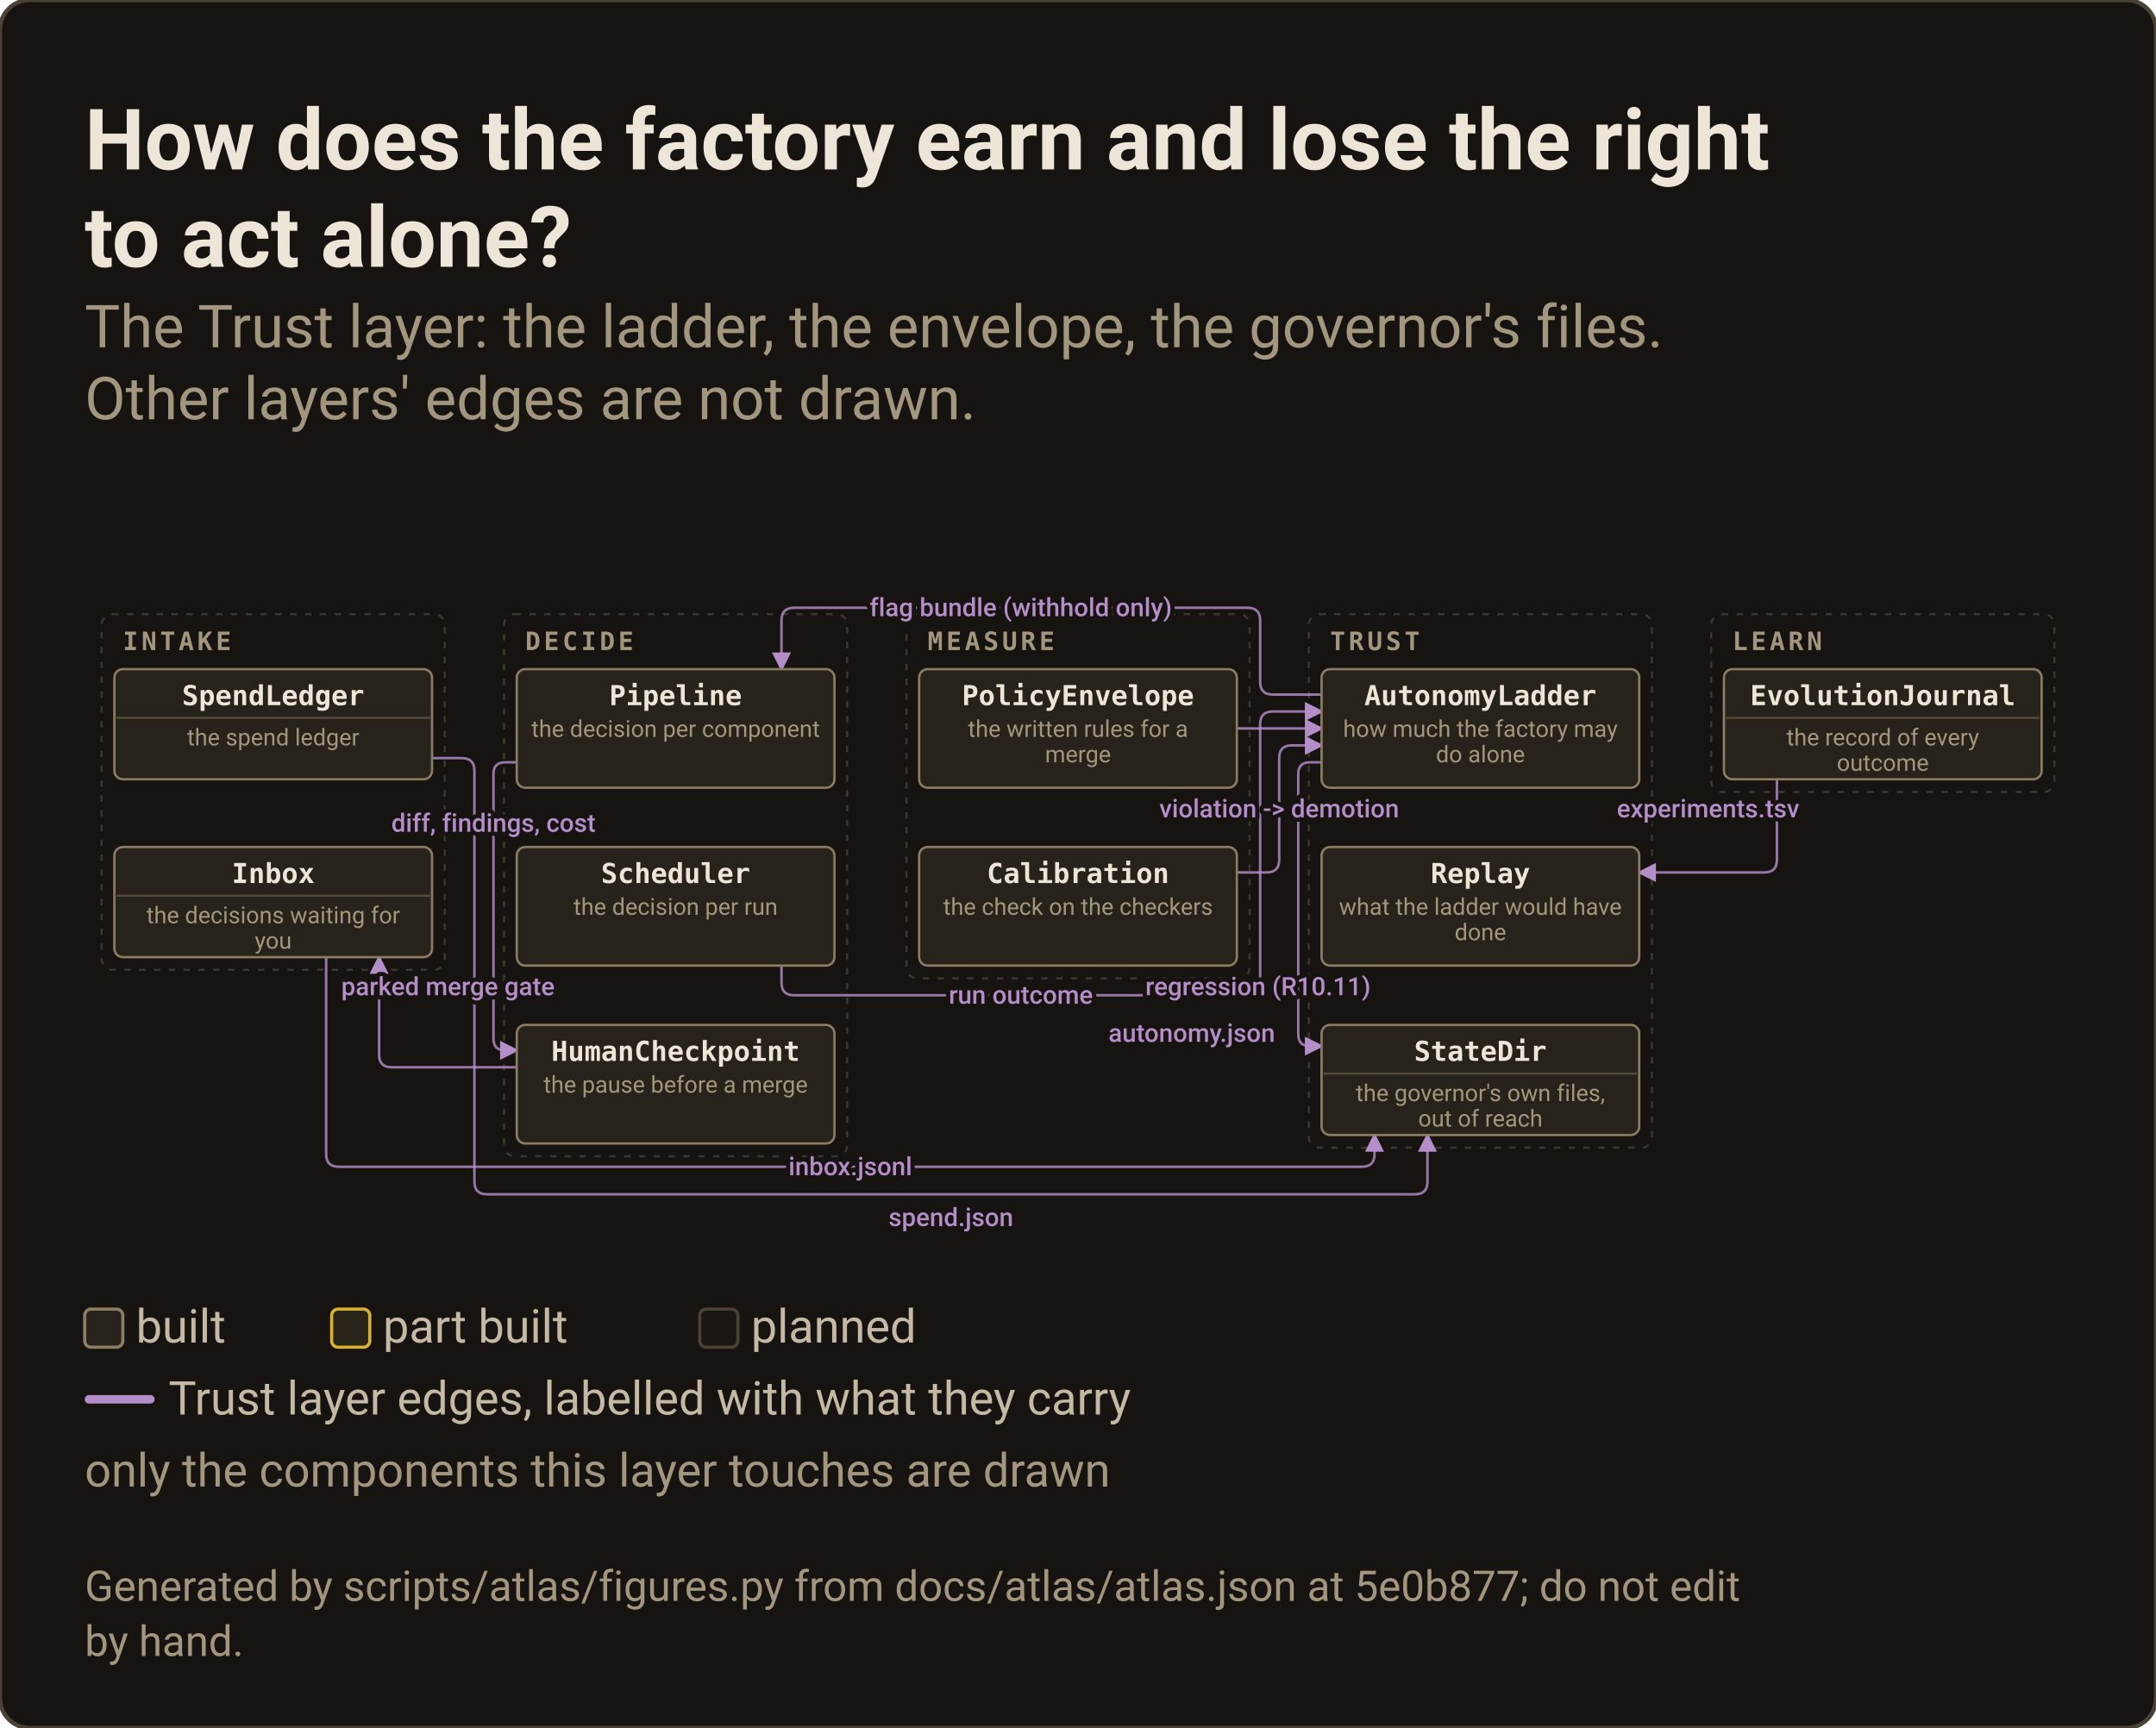
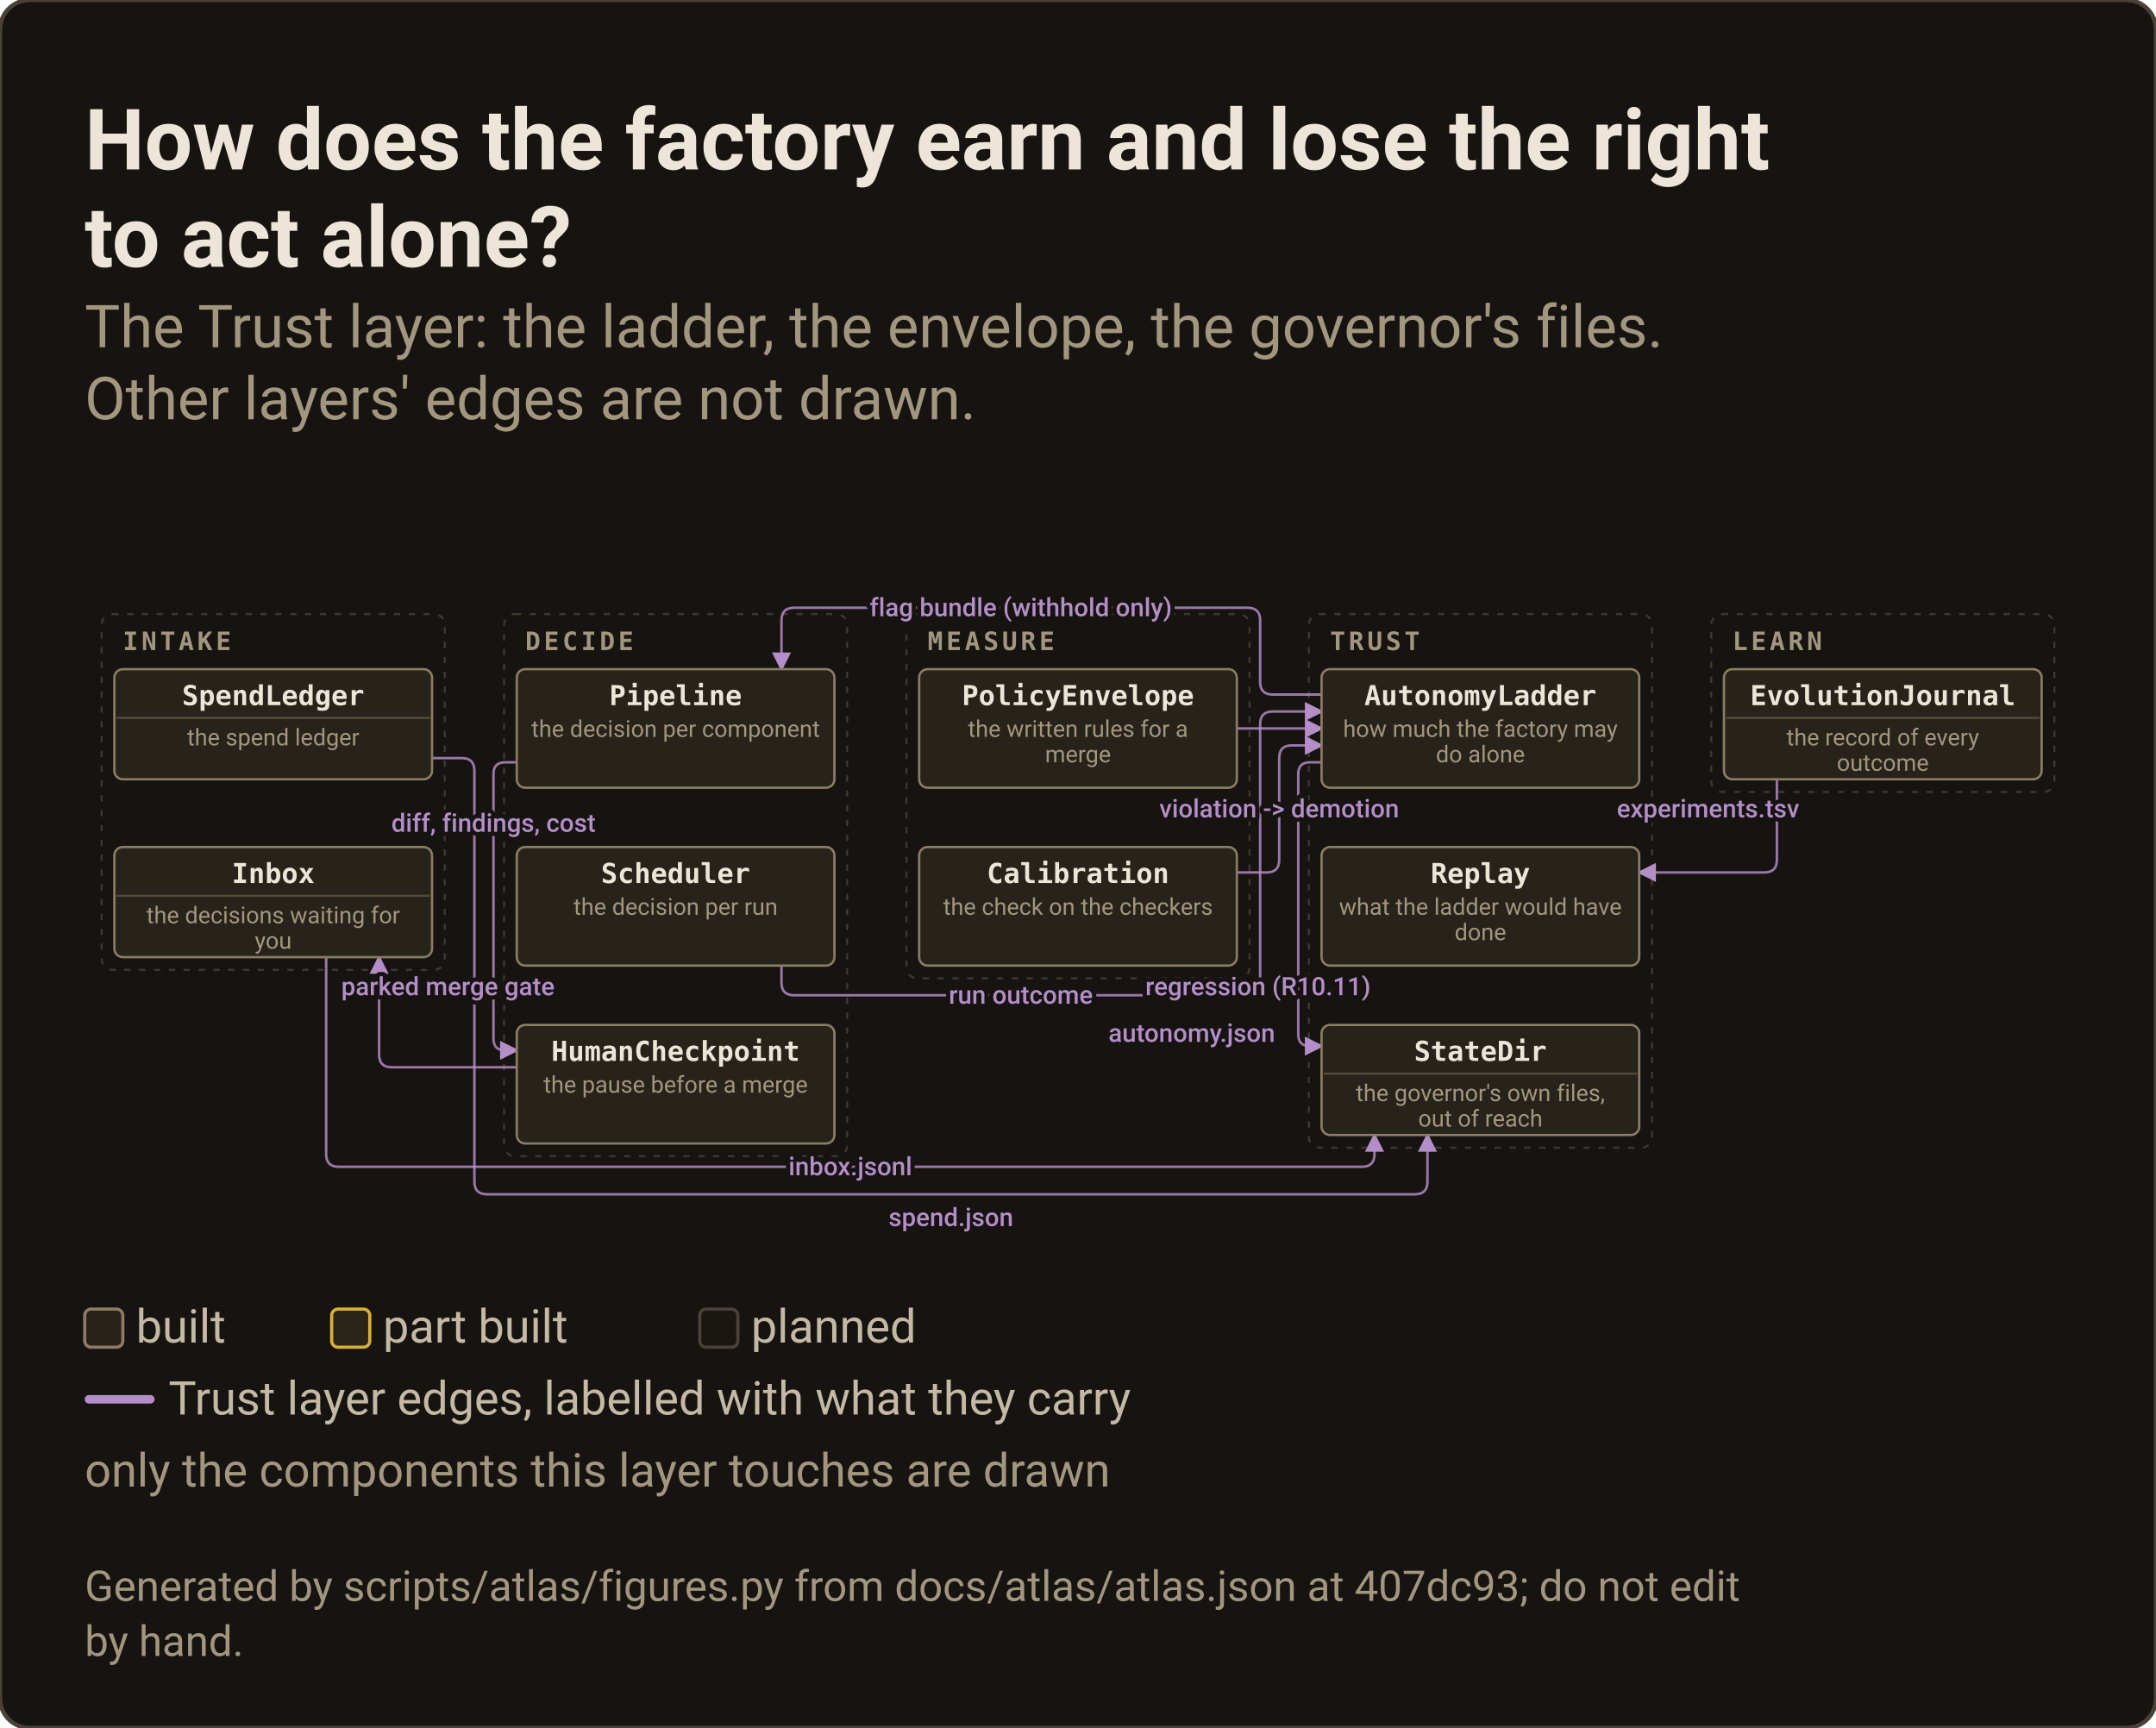
<svg xmlns="http://www.w3.org/2000/svg" width="1018" height="816" viewBox="0 0 1018 816" role="img" aria-label="Trust layer of the kstrl system map">
  <rect x="0" y="0" width="1018" height="816" rx="14" fill="#161310" stroke="#4A4237" stroke-width="2" />
  <text x="40.0" y="80.0" class="c0">How does the factory earn and lose the right</text>
  <text x="40.0" y="126.0" class="c0">to act alone?</text>
  <text x="40.0" y="164.0" class="c1">The Trust layer: the ladder, the envelope, the governor's files.</text>
  <text x="40.0" y="198.0" class="c1">Other layers' edges are not drawn.</text>
  <svg id="map" x="40.0" y="216.0" width="938" height="380" viewBox="0 0 938 380" overflow="visible">
    <defs>
      <marker id="map-m-work" viewBox="0 0 8 8" refX="7" refY="4" markerUnits="userSpaceOnUse" markerWidth="9" markerHeight="9" orient="auto-start-reverse">
        <path d="M0,0 L8,4 L0,8 z" fill="#D9CDB2" />
      </marker>
      <marker id="map-m-measure" viewBox="0 0 8 8" refX="7" refY="4" markerUnits="userSpaceOnUse" markerWidth="9" markerHeight="9" orient="auto-start-reverse">
        <path d="M0,0 L8,4 L0,8 z" fill="#82A7BA" />
      </marker>
      <marker id="map-m-feedback" viewBox="0 0 8 8" refX="7" refY="4" markerUnits="userSpaceOnUse" markerWidth="9" markerHeight="9" orient="auto-start-reverse">
        <path d="M0,0 L8,4 L0,8 z" fill="#E39A86" />
      </marker>
      <marker id="map-m-operator" viewBox="0 0 8 8" refX="7" refY="4" markerUnits="userSpaceOnUse" markerWidth="9" markerHeight="9" orient="auto-start-reverse">
        <path d="M0,0 L8,4 L0,8 z" fill="#DD9BBD" />
      </marker>
      <marker id="map-m-trust" viewBox="0 0 8 8" refX="7" refY="4" markerUnits="userSpaceOnUse" markerWidth="9" markerHeight="9" orient="auto-start-reverse">
        <path d="M0,0 L8,4 L0,8 z" fill="#B48EC9" />
      </marker>
      <marker id="map-m-learn" viewBox="0 0 8 8" refX="7" refY="4" markerUnits="userSpaceOnUse" markerWidth="9" markerHeight="9" orient="auto-start-reverse">
        <path d="M0,0 L8,4 L0,8 z" fill="#86C9A9" />
      </marker>
      <marker id="map-m-record" viewBox="0 0 8 8" refX="7" refY="4" markerUnits="userSpaceOnUse" markerWidth="9" markerHeight="9" orient="auto-start-reverse">
        <path d="M0,0 L8,4 L0,8 z" fill="#B7C27C" />
      </marker>
      <marker id="map-m-change" viewBox="0 0 8 8" refX="7" refY="4" markerUnits="userSpaceOnUse" markerWidth="9" markerHeight="9" orient="auto-start-reverse">
        <path d="M0,0 L8,4 L0,8 z" fill="#E26D5A" />
      </marker>
      <marker id="map-m-reach" viewBox="0 0 8 8" refX="7" refY="4" markerUnits="userSpaceOnUse" markerWidth="9" markerHeight="9" orient="auto-start-reverse">
        <path d="M0,0 L8,4 L0,8 z" fill="#E5A84F" />
      </marker>
    </defs>
    <style>#map .node.quiet{opacity:.42}#map .node.planned{opacity:.5}#map .node.planned.quiet{opacity:.3}#map .node.meas .node__box{stroke:#82A7BA;stroke-width:2.2}#map .node.acts .node__box{stroke:#E5A84F;stroke-width:2.4}#map .node__ring{display:none;fill:none;stroke:#82A7BA;stroke-width:1.6}#map .node.meas .node__ring{display:inline}#map .flow.planned{opacity:.35}#map .flowlbl.planned{opacity:.5}#map .flow.off,#map .flowlbl.off{display:none}#map .flow.hot{opacity:1;stroke-opacity:1;stroke-width:2.6}#map .flowlbl.hot{opacity:1}</style>
    <rect x="8.0" y="74.0" width="162.0" height="168.0" rx="5" fill="none" stroke="#A2967F" stroke-opacity=".28" stroke-width="1" stroke-dasharray="3 4" />
    <text x="18.0" y="91.0" class="t1">INTAKE</text>
    <rect x="198.0" y="74.0" width="162.0" height="256.0" rx="5" fill="none" stroke="#A2967F" stroke-opacity=".28" stroke-width="1" stroke-dasharray="3 4" />
    <text x="208.0" y="91.0" class="t1">DECIDE</text>
    <rect x="388.0" y="74.0" width="162.0" height="172.0" rx="5" fill="none" stroke="#A2967F" stroke-opacity=".28" stroke-width="1" stroke-dasharray="3 4" />
    <text x="398.0" y="91.0" class="t1">MEASURE</text>
    <rect x="578.0" y="74.0" width="162.0" height="252.0" rx="5" fill="none" stroke="#A2967F" stroke-opacity=".28" stroke-width="1" stroke-dasharray="3 4" />
    <text x="588.0" y="91.0" class="t1">TRUST</text>
    <rect x="768.0" y="74.0" width="162.0" height="84.0" rx="5" fill="none" stroke="#A2967F" stroke-opacity=".28" stroke-width="1" stroke-dasharray="3 4" />
    <text x="778.0" y="91.0" class="t1">LEARN</text>
    <g data-layer="flow">
      <path id="map-f44" class="flow trust" data-edge="44" data-from="Pipeline" data-to="HumanCheckpoint" data-art="diff, findings, cost" data-kind="trust" data-layer="trust" d="M 204.0 144.0 L 198.5 144.0 Q 193.0 144.0 193.0 149.5 L 193.0 274.5 Q 193.0 280.0 198.5 280.0 L 204.0 280.0" fill="none" stroke="#B48EC9" stroke-opacity="0.82" stroke-width="1.2" stroke-linecap="round" marker-end="url(#map-m-trust)" />
      <path id="map-f46" class="flow trust" data-edge="46" data-from="HumanCheckpoint" data-to="Inbox" data-art="parked merge gate" data-kind="trust" data-layer="trust" d="M 204.0 288.0 L 145.0 288.0 Q 139.0 288.0 139.0 282.0 L 139.0 236.0" fill="none" stroke="#B48EC9" stroke-opacity="0.82" stroke-width="1.2" stroke-linecap="round" marker-end="url(#map-m-trust)" />
      <path id="map-f48" class="flow trust" data-edge="48" data-from="Scheduler" data-to="AutonomyLadder" data-art="run outcome" data-kind="trust" data-layer="trust" d="M 329.0 240.0 L 329.0 248.0 Q 329.0 254.0 335.0 254.0 L 549.0 254.0 Q 555.0 254.0 555.0 248.0 L 555.0 126.0 Q 555.0 120.0 561.0 120.0 L 584.0 120.0" fill="none" stroke="#B48EC9" stroke-opacity="0.82" stroke-width="1.2" stroke-linecap="round" marker-end="url(#map-m-trust)" />
      <path id="map-f49" class="flow trust" data-edge="49" data-from="AutonomyLadder" data-to="Pipeline" data-art="flag bundle (withhold only)" data-kind="trust" data-layer="trust" d="M 584.0 112.0 L 561.0 112.0 Q 555.0 112.0 555.0 106.0 L 555.0 77.0 Q 555.0 71.0 549.0 71.0 L 335.0 71.0 Q 329.0 71.0 329.0 77.0 L 329.0 100.0" fill="none" stroke="#B48EC9" stroke-opacity="0.82" stroke-width="1.2" stroke-linecap="round" marker-end="url(#map-m-trust)" />
      <path id="map-f50" class="flow trust" data-edge="50" data-from="PolicyEnvelope" data-to="AutonomyLadder" data-art="violation -&gt; demotion" data-kind="trust" data-layer="trust" d="M 544.0 128.0 L 584.0 128.0" fill="none" stroke="#B48EC9" stroke-opacity="0.82" stroke-width="1.2" stroke-linecap="round" marker-end="url(#map-m-trust)" />
      <path id="map-f51" class="flow trust" data-edge="51" data-from="Calibration" data-to="AutonomyLadder" data-art="regression (R10.11)" data-kind="trust" data-layer="trust" d="M 544.0 196.0 L 558.0 196.0 Q 564.0 196.0 564.0 190.0 L 564.0 142.0 Q 564.0 136.0 570.0 136.0 L 584.0 136.0" fill="none" stroke="#B48EC9" stroke-opacity="0.82" stroke-width="1.2" stroke-linecap="round" marker-end="url(#map-m-trust)" />
      <path id="map-f52" class="flow trust" data-edge="52" data-from="AutonomyLadder" data-to="StateDir" data-art="autonomy.json" data-kind="trust" data-layer="trust" d="M 584.0 144.0 L 578.5 144.0 Q 573.0 144.0 573.0 149.5 L 573.0 272.5 Q 573.0 278.0 578.5 278.0 L 584.0 278.0" fill="none" stroke="#B48EC9" stroke-opacity="0.82" stroke-width="1.2" stroke-linecap="round" marker-end="url(#map-m-trust)" />
      <path id="map-f53" class="flow trust" data-edge="53" data-from="SpendLedger" data-to="StateDir" data-art="spend.json" data-kind="trust" data-layer="trust" d="M 164.0 142.0 L 178.0 142.0 Q 184.0 142.0 184.0 148.0 L 184.0 342.0 Q 184.0 348.0 190.0 348.0 L 628.0 348.0 Q 634.0 348.0 634.0 342.0 L 634.0 320.0" fill="none" stroke="#B48EC9" stroke-opacity="0.82" stroke-width="1.2" stroke-linecap="round" marker-end="url(#map-m-trust)" />
      <path id="map-f54" class="flow trust" data-edge="54" data-from="Inbox" data-to="StateDir" data-art="inbox.jsonl" data-kind="trust" data-layer="trust" d="M 114.0 236.0 L 114.0 329.0 Q 114.0 335.0 120.0 335.0 L 603.0 335.0 Q 609.0 335.0 609.0 329.0 L 609.0 320.0" fill="none" stroke="#B48EC9" stroke-opacity="0.82" stroke-width="1.2" stroke-linecap="round" marker-end="url(#map-m-trust)" />
      <path id="map-f57" class="flow trust" data-edge="57" data-from="EvolutionJournal" data-to="Replay" data-art="experiments.tsv" data-kind="trust" data-layer="trust" d="M 799.0 152.0 L 799.0 190.0 Q 799.0 196.0 793.0 196.0 L 734.0 196.0" fill="none" stroke="#B48EC9" stroke-opacity="0.82" stroke-width="1.2" stroke-linecap="round" marker-end="url(#map-m-trust)" />
    </g>
    <g class="node built" data-id="SpendLedger" data-kind="store" data-state="built" data-region="intake" role="button" tabindex="0" aria-label="SpendLedger, the spend ledger, built">
      <rect class="node__box" x="14.0" y="100.0" width="150.0" height="52.0" rx="4.0" fill="#27221A" stroke="#8A7D63" stroke-width="1.1" />
      <rect class="node__ring" x="17.0" y="103.0" width="144.0" height="46.0" rx="3.0" />
      <text x="89.0" y="117.0" class="t2">SpendLedger</text>
      <line x1="15.0" y1="123.0" x2="163.0" y2="123.0" stroke="#8A7D63" stroke-opacity=".45" stroke-width="1" />
      <g data-layer="job">
        <text x="89.0" y="136.0" class="t3">the spend ledger</text>
      </g>
    </g>
    <g class="node built" data-id="Inbox" data-kind="store" data-state="built" data-region="intake" role="button" tabindex="0" aria-label="Inbox, the decisions waiting for you, built">
      <rect class="node__box" x="14.0" y="184.0" width="150.0" height="52.0" rx="4.0" fill="#27221A" stroke="#8A7D63" stroke-width="1.1" />
      <rect class="node__ring" x="17.0" y="187.0" width="144.0" height="46.0" rx="3.0" />
      <text x="89.0" y="201.0" class="t2">Inbox</text>
      <line x1="15.0" y1="207.0" x2="163.0" y2="207.0" stroke="#8A7D63" stroke-opacity=".45" stroke-width="1" />
      <g data-layer="job">
        <text x="89.0" y="220.0" class="t3">the decisions waiting for</text>
        <text x="89.0" y="232.0" class="t3">you</text>
      </g>
    </g>
    <g class="node built" data-id="PolicyEnvelope" data-kind="component" data-state="built" data-region="measure" role="button" tabindex="0" aria-label="PolicyEnvelope, the written rules for a merge, built">
      <rect class="node__box" x="394.0" y="100.0" width="150.0" height="56.0" rx="4.0" fill="#27221A" stroke="#8A7D63" stroke-width="1.1" />
      <rect class="node__ring" x="397.0" y="103.0" width="144.0" height="50.0" rx="3.0" />
      <text x="469.0" y="117.0" class="t2">PolicyEnvelope</text>
      <g data-layer="job">
        <text x="469.0" y="132.0" class="t3">the written rules for a</text>
        <text x="469.0" y="144.0" class="t3">merge</text>
      </g>
    </g>
    <g class="node built" data-id="Calibration" data-kind="component" data-state="built" data-region="measure" role="button" tabindex="0" aria-label="Calibration, the check on the checkers, built">
      <rect class="node__box" x="394.0" y="184.0" width="150.0" height="56.0" rx="4.0" fill="#27221A" stroke="#8A7D63" stroke-width="1.1" />
      <rect class="node__ring" x="397.0" y="187.0" width="144.0" height="50.0" rx="3.0" />
      <text x="469.0" y="201.0" class="t2">Calibration</text>
      <g data-layer="job">
        <text x="469.0" y="216.0" class="t3">the check on the checkers</text>
      </g>
    </g>
    <g class="node built" data-id="Pipeline" data-kind="component" data-state="built" data-region="decide" role="button" tabindex="0" aria-label="Pipeline, the decision per component, built">
      <rect class="node__box" x="204.0" y="100.0" width="150.0" height="56.0" rx="4.0" fill="#27221A" stroke="#8A7D63" stroke-width="1.1" />
      <rect class="node__ring" x="207.0" y="103.0" width="144.0" height="50.0" rx="3.0" />
      <text x="279.0" y="117.0" class="t2">Pipeline</text>
      <g data-layer="job">
        <text x="279.0" y="132.0" class="t3">the decision per component</text>
      </g>
    </g>
    <g class="node built" data-id="Scheduler" data-kind="component" data-state="built" data-region="decide" role="button" tabindex="0" aria-label="Scheduler, the decision per run, built">
      <rect class="node__box" x="204.0" y="184.0" width="150.0" height="56.0" rx="4.0" fill="#27221A" stroke="#8A7D63" stroke-width="1.1" />
      <rect class="node__ring" x="207.0" y="187.0" width="144.0" height="50.0" rx="3.0" />
      <text x="279.0" y="201.0" class="t2">Scheduler</text>
      <g data-layer="job">
        <text x="279.0" y="216.0" class="t3">the decision per run</text>
      </g>
    </g>
    <g class="node built" data-id="HumanCheckpoint" data-kind="component" data-state="built" data-region="decide" role="button" tabindex="0" aria-label="HumanCheckpoint, the pause before a merge, built">
      <rect class="node__box" x="204.0" y="268.0" width="150.0" height="56.0" rx="4.0" fill="#27221A" stroke="#8A7D63" stroke-width="1.1" />
      <rect class="node__ring" x="207.0" y="271.0" width="144.0" height="50.0" rx="3.0" />
      <text x="279.0" y="285.0" class="t2">HumanCheckpoint</text>
      <g data-layer="job">
        <text x="279.0" y="300.0" class="t3">the pause before a merge</text>
      </g>
    </g>
    <g class="node built" data-id="AutonomyLadder" data-kind="component" data-state="built" data-region="trust" role="button" tabindex="0" aria-label="AutonomyLadder, how much the factory may do alone, built">
      <rect class="node__box" x="584.0" y="100.0" width="150.0" height="56.0" rx="4.0" fill="#27221A" stroke="#8A7D63" stroke-width="1.1" />
      <rect class="node__ring" x="587.0" y="103.0" width="144.0" height="50.0" rx="3.0" />
      <text x="659.0" y="117.0" class="t2">AutonomyLadder</text>
      <g data-layer="job">
        <text x="659.0" y="132.0" class="t3">how much the factory may</text>
        <text x="659.0" y="144.0" class="t3">do alone</text>
      </g>
    </g>
    <g class="node built" data-id="Replay" data-kind="component" data-state="built" data-region="trust" role="button" tabindex="0" aria-label="Replay, what the ladder would have done, built">
      <rect class="node__box" x="584.0" y="184.0" width="150.0" height="56.0" rx="4.0" fill="#27221A" stroke="#8A7D63" stroke-width="1.1" />
      <rect class="node__ring" x="587.0" y="187.0" width="144.0" height="50.0" rx="3.0" />
      <text x="659.0" y="201.0" class="t2">Replay</text>
      <g data-layer="job">
        <text x="659.0" y="216.0" class="t3">what the ladder would have</text>
        <text x="659.0" y="228.0" class="t3">done</text>
      </g>
    </g>
    <g class="node built" data-id="StateDir" data-kind="store" data-state="built" data-region="trust" role="button" tabindex="0" aria-label="StateDir, the governor's own files, out of reach, built">
      <rect class="node__box" x="584.0" y="268.0" width="150.0" height="52.0" rx="4.0" fill="#27221A" stroke="#8A7D63" stroke-width="1.1" />
      <rect class="node__ring" x="587.0" y="271.0" width="144.0" height="46.0" rx="3.0" />
      <text x="659.0" y="285.0" class="t2">StateDir</text>
      <line x1="585.0" y1="291.0" x2="733.0" y2="291.0" stroke="#8A7D63" stroke-opacity=".45" stroke-width="1" />
      <g data-layer="job">
        <text x="659.0" y="304.0" class="t3">the governor's own files,</text>
        <text x="659.0" y="316.0" class="t3">out of reach</text>
      </g>
    </g>
    <g class="node built" data-id="EvolutionJournal" data-kind="store" data-state="built" data-region="learn" role="button" tabindex="0" aria-label="EvolutionJournal, the record of every outcome, built">
      <rect class="node__box" x="774.0" y="100.0" width="150.0" height="52.0" rx="4.0" fill="#27221A" stroke="#8A7D63" stroke-width="1.1" />
      <rect class="node__ring" x="777.0" y="103.0" width="144.0" height="46.0" rx="3.0" />
      <text x="849.0" y="117.0" class="t2">EvolutionJournal</text>
      <line x1="775.0" y1="123.0" x2="923.0" y2="123.0" stroke="#8A7D63" stroke-opacity=".45" stroke-width="1" />
      <g data-layer="job">
        <text x="849.0" y="136.0" class="t3">the record of every</text>
        <text x="849.0" y="148.0" class="t3">outcome</text>
      </g>
    </g>
    <g data-layer="flow">
      <g class="flowlbl trust" data-edge="44" data-from="Pipeline" data-to="HumanCheckpoint" data-layer="trust">
        <text x="193.0" y="176.8" class="t0">diff, findings, cost</text>
      </g>
      <g class="flowlbl trust" data-edge="46" data-from="HumanCheckpoint" data-to="Inbox" data-layer="trust">
        <text x="171.5" y="254.0" class="t0">parked merge gate</text>
      </g>
      <g class="flowlbl trust" data-edge="48" data-from="Scheduler" data-to="AutonomyLadder" data-layer="trust">
        <text x="442.0" y="258.0" class="t0">run outcome</text>
      </g>
      <g class="flowlbl trust" data-edge="49" data-from="AutonomyLadder" data-to="Pipeline" data-layer="trust">
        <text x="442.0" y="75.0" class="t0">flag bundle (withhold only)</text>
      </g>
      <g class="flowlbl trust" data-edge="50" data-from="PolicyEnvelope" data-to="AutonomyLadder" data-layer="trust">
        <text x="564.0" y="170.0" class="t0">violation -&gt; demotion</text>
      </g>
      <g class="flowlbl trust" data-edge="51" data-from="Calibration" data-to="AutonomyLadder" data-layer="trust">
        <text x="554.0" y="254.0" class="t0">regression (R10.11)</text>
      </g>
      <g class="flowlbl trust" data-edge="52" data-from="AutonomyLadder" data-to="StateDir" data-layer="trust">
        <text x="522.7" y="276.0" class="t0">autonomy.json</text>
      </g>
      <g class="flowlbl trust" data-edge="53" data-from="SpendLedger" data-to="StateDir" data-layer="trust">
        <text x="409.0" y="363.0" class="t0">spend.json</text>
      </g>
      <g class="flowlbl trust" data-edge="54" data-from="Inbox" data-to="StateDir" data-layer="trust">
        <text x="361.5" y="339.0" class="t0">inbox.jsonl</text>
      </g>
      <g class="flowlbl trust" data-edge="57" data-from="EvolutionJournal" data-to="Replay" data-layer="trust">
        <text x="766.5" y="170.0" class="t0">experiments.tsv</text>
      </g>
    </g>
    <style>#map .t0{font-family:ui-sans-serif,system-ui,-apple-system,"SF Pro Text","Segoe UI",Roboto,"Helvetica Neue",Arial,sans-serif;font-size:12.0px;font-weight:500;fill:#B48EC9;text-anchor:middle;paint-order:stroke;stroke:#161310;stroke-width:4;stroke-linejoin:round}#map .t1{font-family:ui-monospace,"SF Mono",SFMono-Regular,"JetBrains Mono",Menlo,Consolas,monospace;font-size:12.0px;font-weight:600;fill:#A2967F;text-anchor:start;letter-spacing:.13em}#map .t2{font-family:ui-monospace,"SF Mono",SFMono-Regular,"JetBrains Mono",Menlo,Consolas,monospace;font-size:13.0px;font-weight:600;fill:#ECE5D8;text-anchor:middle}#map .t3{font-family:ui-sans-serif,system-ui,-apple-system,"SF Pro Text","Segoe UI",Roboto,"Helvetica Neue",Arial,sans-serif;font-size:11.0px;font-weight:400;fill:#A2967F;text-anchor:middle}</style>
  </svg>
  <rect x="40.0" y="618.2" width="18" height="18" rx="3" fill="#27221A" stroke="#8A7D63" stroke-width="1.5" />
  <text x="64.2" y="634.0" class="c2">built</text>
  <rect x="156.6" y="618.2" width="18" height="18" rx="3" fill="#2A2519" stroke="#D9B036" stroke-width="1.5" />
  <text x="180.8" y="634.0" class="c2">part built</text>
  <rect x="330.4" y="618.2" width="18" height="18" rx="3" fill="#1A1713" stroke="#4A4237" stroke-width="1.5" />
  <text x="354.6" y="634.0" class="c2">planned</text>
  <rect x="40.0" y="658.8" width="33" height="4" rx="2" fill="#B48EC9" />
  <text x="79.6" y="668.0" class="c2">Trust layer edges, labelled with what they carry</text>
  <text x="40.0" y="702.0" class="c3">only the components this layer touches are drawn</text>
-   <text x="40.0" y="756.0" class="c4">Generated by scripts/atlas/figures.py from docs/atlas/atlas.json at 5e0b877; do not edit</text>
+   <text x="40.0" y="756.0" class="c4">Generated by scripts/atlas/figures.py from docs/atlas/atlas.json at 407dc93; do not edit</text>
  <text x="40.0" y="782.0" class="c4">by hand.</text>
  <style>.c0{font-family:ui-sans-serif,system-ui,-apple-system,"SF Pro Text","Segoe UI",Roboto,"Helvetica Neue",Arial,sans-serif;font-size:40.0px;font-weight:600;fill:#ECE5D8;text-anchor:start}.c1{font-family:ui-sans-serif,system-ui,-apple-system,"SF Pro Text","Segoe UI",Roboto,"Helvetica Neue",Arial,sans-serif;font-size:28.0px;font-weight:400;fill:#A2967F;text-anchor:start}.c2{font-family:ui-sans-serif,system-ui,-apple-system,"SF Pro Text","Segoe UI",Roboto,"Helvetica Neue",Arial,sans-serif;font-size:22.0px;font-weight:400;fill:#C4B9A4;text-anchor:start}.c3{font-family:ui-sans-serif,system-ui,-apple-system,"SF Pro Text","Segoe UI",Roboto,"Helvetica Neue",Arial,sans-serif;font-size:22.0px;font-weight:400;fill:#A2967F;text-anchor:start}.c4{font-family:ui-sans-serif,system-ui,-apple-system,"SF Pro Text","Segoe UI",Roboto,"Helvetica Neue",Arial,sans-serif;font-size:20.0px;font-weight:400;fill:#A2967F;text-anchor:start}</style>
</svg>
